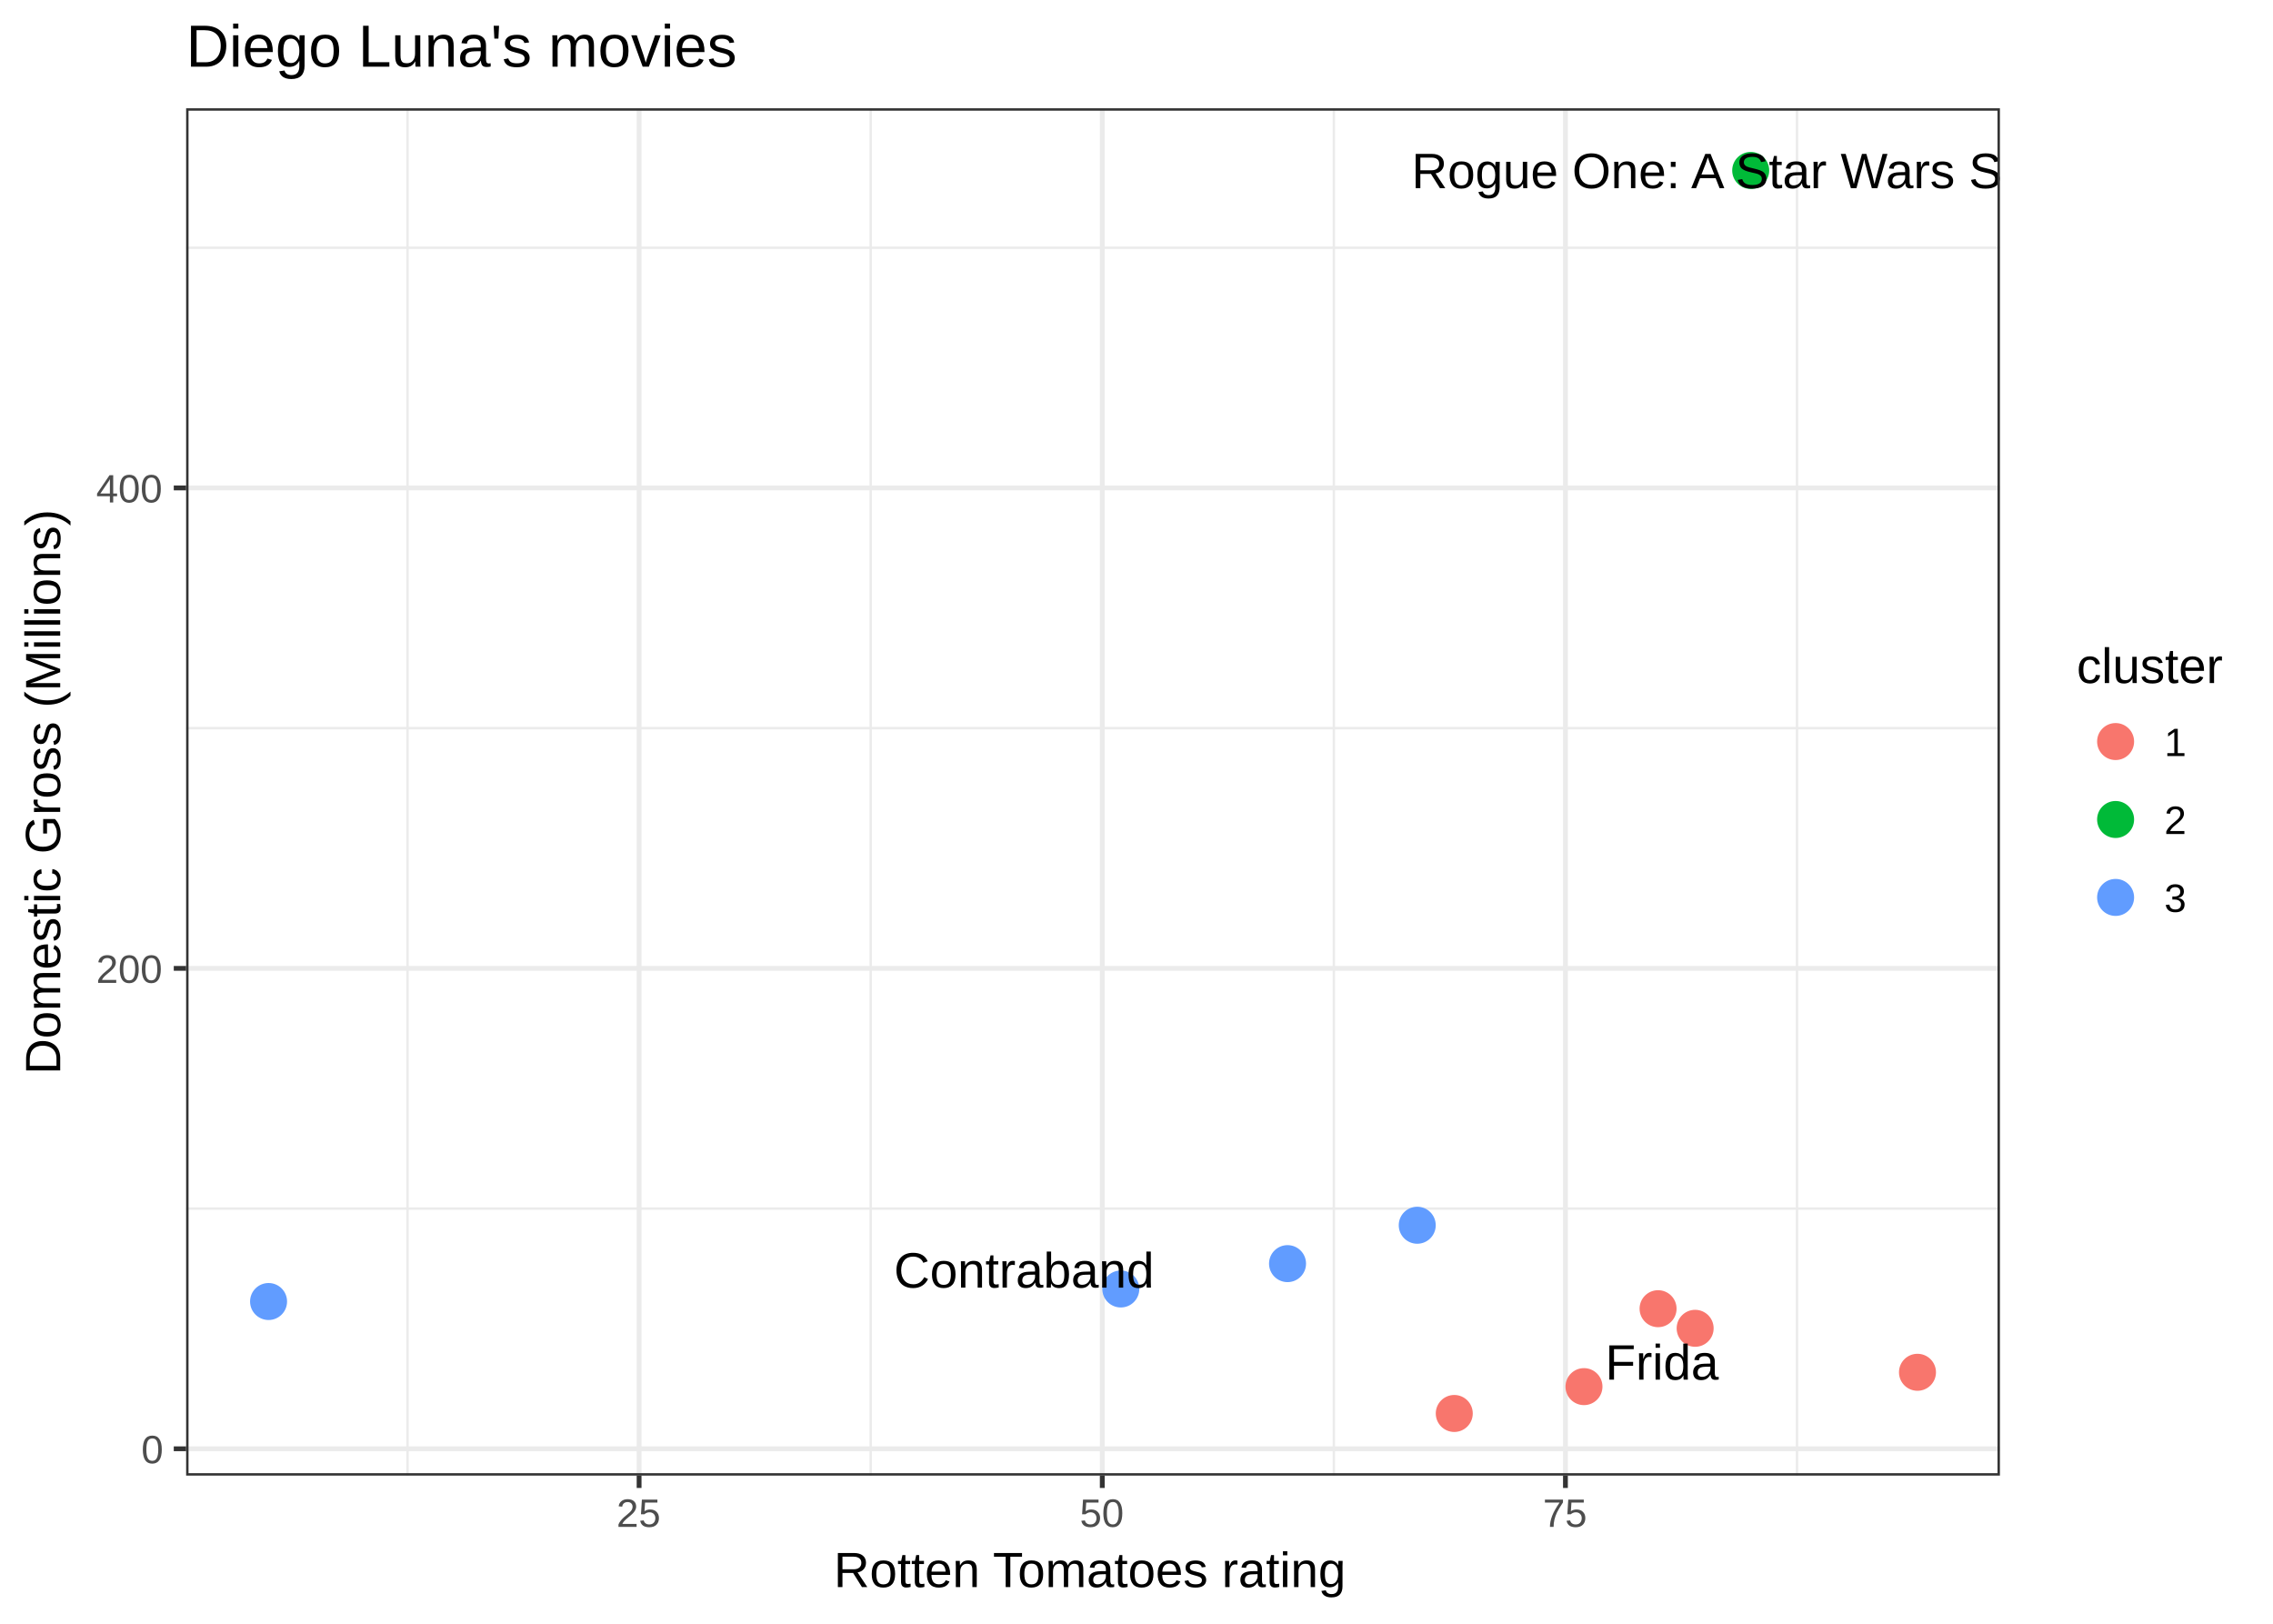
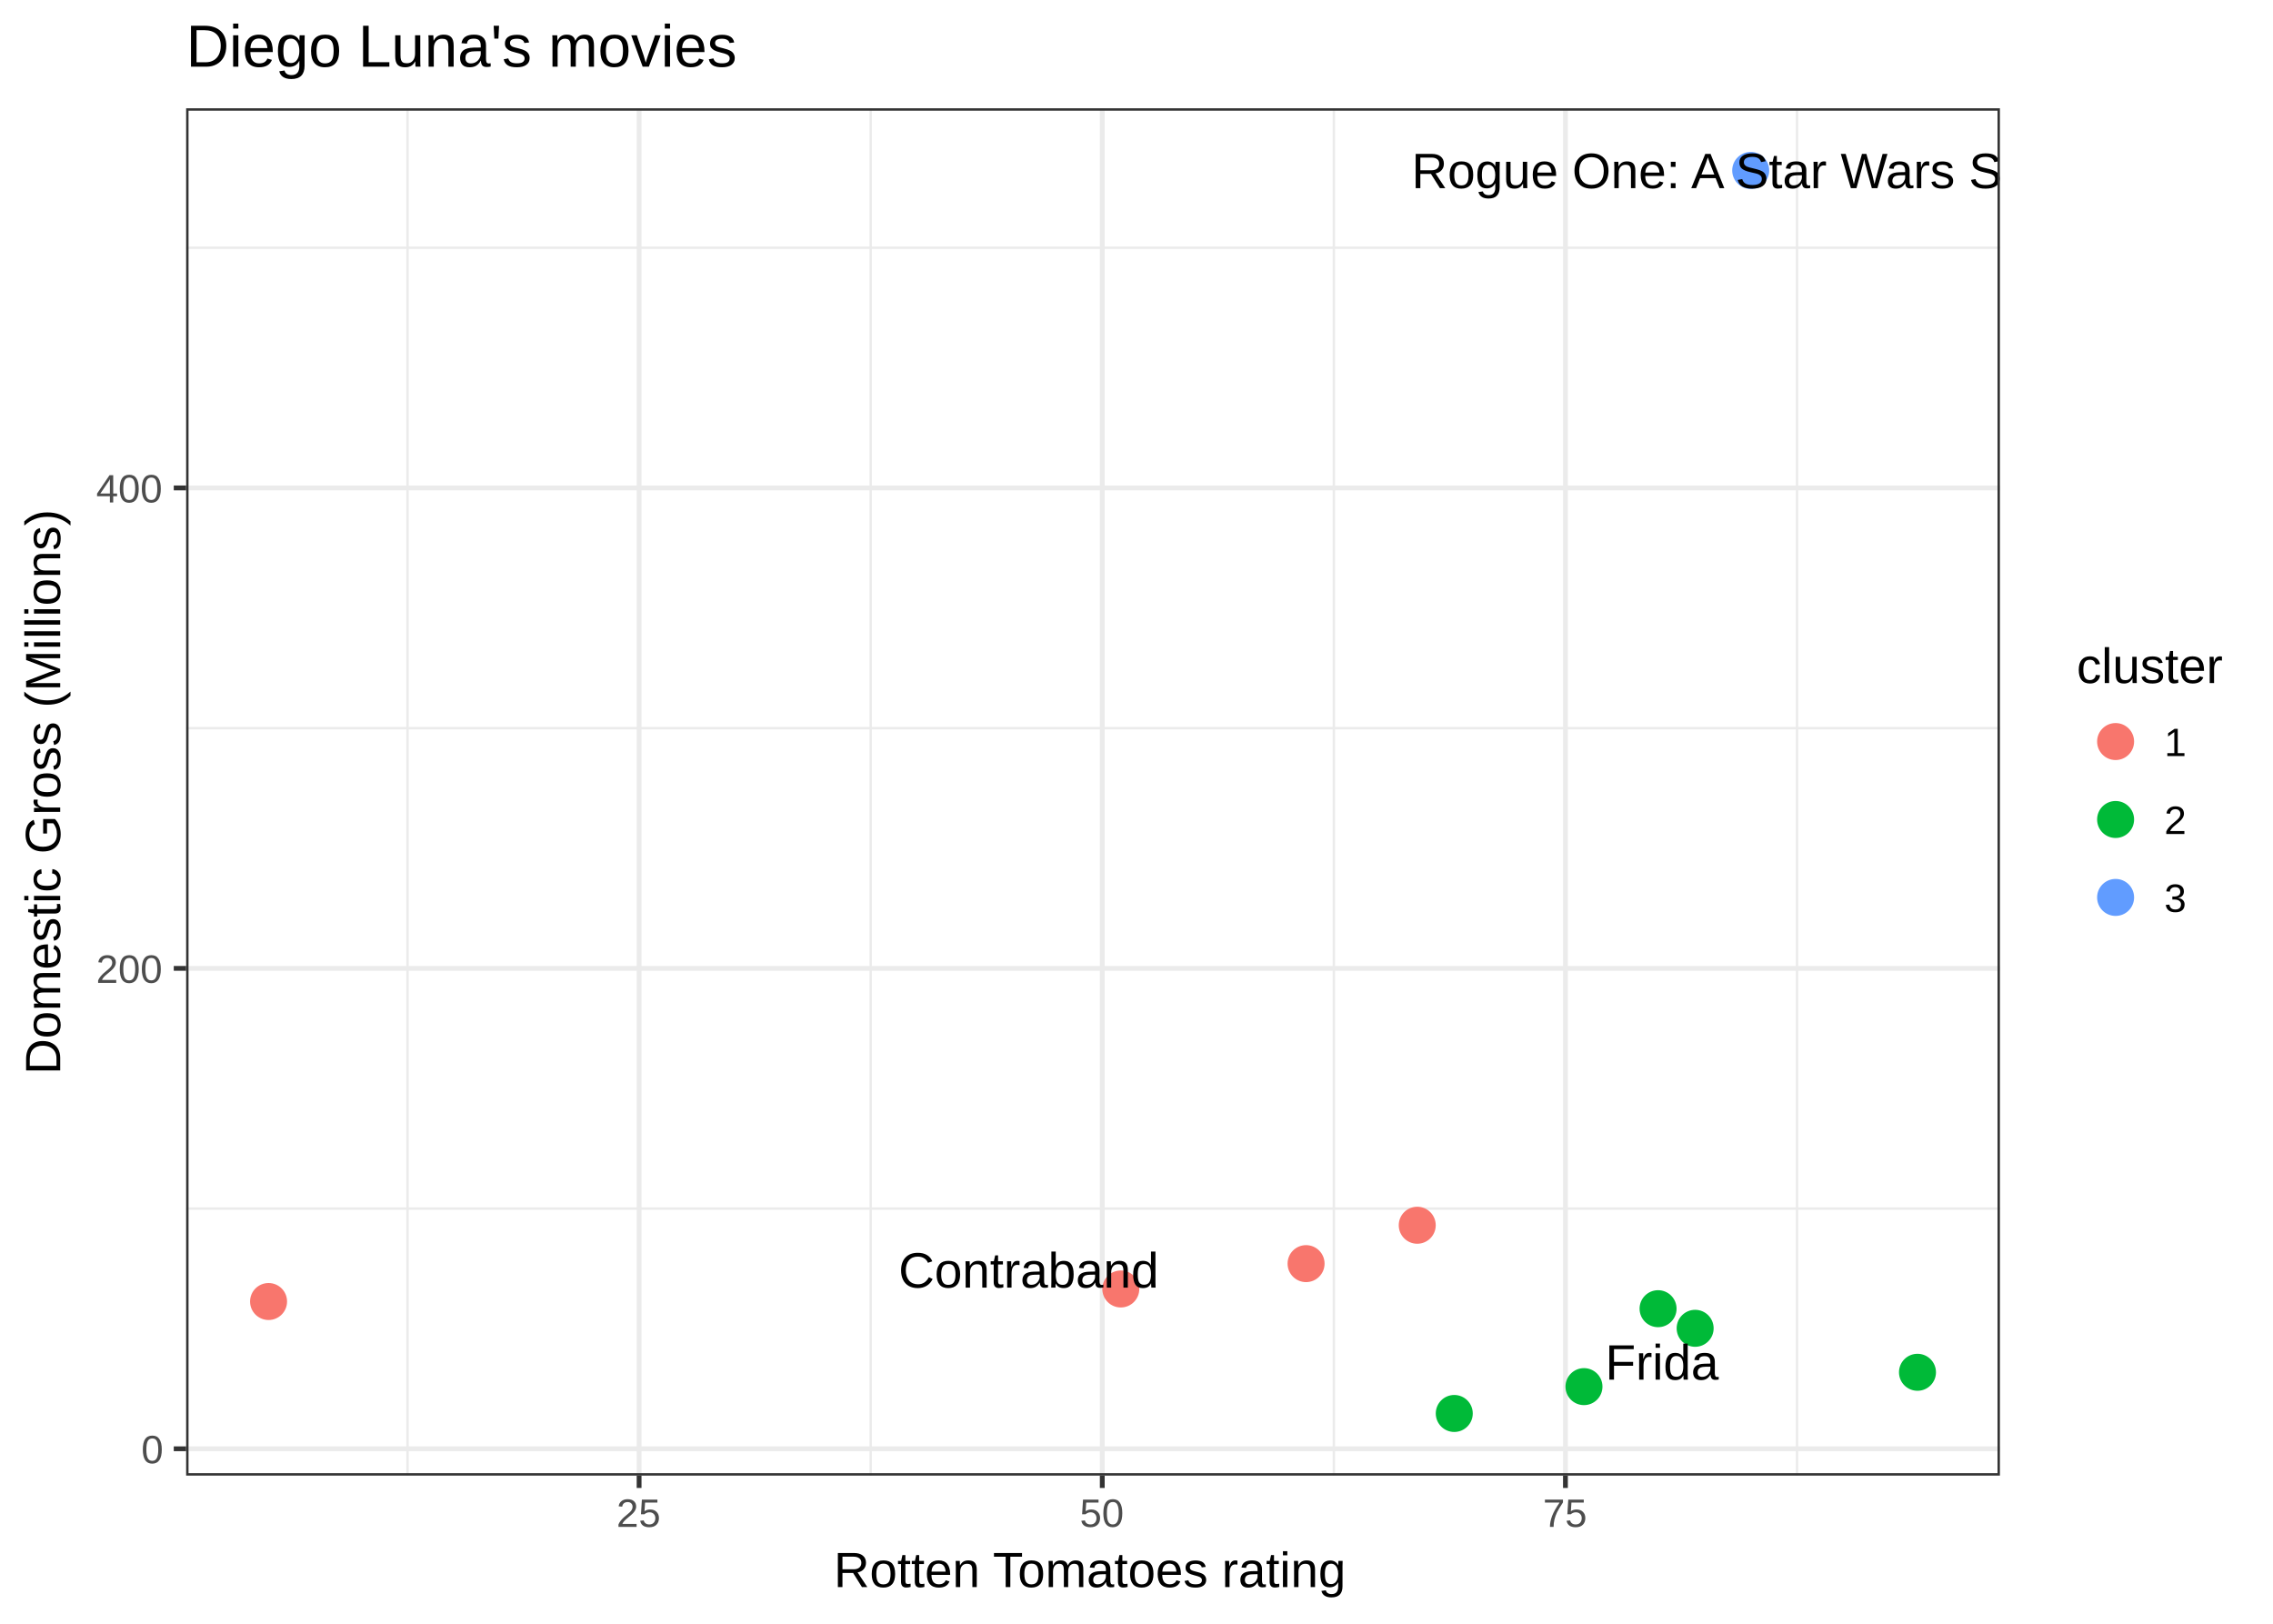
<svg xmlns="http://www.w3.org/2000/svg" viewBox="0 0 504.00 360.00">
  <defs>
    <style type="text/css">
    line, polyline, path, rect, circle {
      fill: none;
      stroke: #000000;
      stroke-linecap: round;
      stroke-linejoin: round;
      stroke-miterlimit: 10.00;
    }
  </style>
  </defs>
  <rect width="100%" height="100%" style="stroke: none; fill: #FFFFFF;" />
  <rect x="0.00" y="0.00" width="504.00" height="360.00" style="stroke-width: 1.07; stroke: #FFFFFF; fill: #FFFFFF;" />
  <defs>
    <clipPath id="cpNDEuMjY1NXw0NDMuNDQ4fDMyNy4xNTd8MjQuMDA3Mw==">
      <rect x="41.27" y="24.01" width="402.18" height="303.15" />
    </clipPath>
  </defs>
  <rect x="41.27" y="24.01" width="402.18" height="303.15" style="stroke-width: 1.07; stroke: none; fill: #FFFFFF;" clip-path="url(#cpNDEuMjY1NXw0NDMuNDQ4fDMyNy4xNTd8MjQuMDA3Mw==)" />
  <polyline points="41.27,267.95 443.45,267.95 " style="stroke-width: 0.53; stroke: #EBEBEB; stroke-linecap: butt;" clip-path="url(#cpNDEuMjY1NXw0NDMuNDQ4fDMyNy4xNTd8MjQuMDA3Mw==)" />
  <polyline points="41.27,161.44 443.45,161.44 " style="stroke-width: 0.53; stroke: #EBEBEB; stroke-linecap: butt;" clip-path="url(#cpNDEuMjY1NXw0NDMuNDQ4fDMyNy4xNTd8MjQuMDA3Mw==)" />
  <polyline points="41.27,54.92 443.45,54.92 " style="stroke-width: 0.53; stroke: #EBEBEB; stroke-linecap: butt;" clip-path="url(#cpNDEuMjY1NXw0NDMuNDQ4fDMyNy4xNTd8MjQuMDA3Mw==)" />
  <polyline points="90.36,327.16 90.36,24.01 " style="stroke-width: 0.53; stroke: #EBEBEB; stroke-linecap: butt;" clip-path="url(#cpNDEuMjY1NXw0NDMuNDQ4fDMyNy4xNTd8MjQuMDA3Mw==)" />
  <polyline points="193.06,327.16 193.06,24.01 " style="stroke-width: 0.53; stroke: #EBEBEB; stroke-linecap: butt;" clip-path="url(#cpNDEuMjY1NXw0NDMuNDQ4fDMyNy4xNTd8MjQuMDA3Mw==)" />
  <polyline points="295.76,327.16 295.76,24.01 " style="stroke-width: 0.53; stroke: #EBEBEB; stroke-linecap: butt;" clip-path="url(#cpNDEuMjY1NXw0NDMuNDQ4fDMyNy4xNTd8MjQuMDA3Mw==)" />
  <polyline points="398.46,327.16 398.46,24.01 " style="stroke-width: 0.53; stroke: #EBEBEB; stroke-linecap: butt;" clip-path="url(#cpNDEuMjY1NXw0NDMuNDQ4fDMyNy4xNTd8MjQuMDA3Mw==)" />
  <polyline points="41.27,321.21 443.45,321.21 " style="stroke-width: 1.07; stroke: #EBEBEB; stroke-linecap: butt;" clip-path="url(#cpNDEuMjY1NXw0NDMuNDQ4fDMyNy4xNTd8MjQuMDA3Mw==)" />
  <polyline points="41.27,214.70 443.45,214.70 " style="stroke-width: 1.07; stroke: #EBEBEB; stroke-linecap: butt;" clip-path="url(#cpNDEuMjY1NXw0NDMuNDQ4fDMyNy4xNTd8MjQuMDA3Mw==)" />
  <polyline points="41.27,108.18 443.45,108.18 " style="stroke-width: 1.07; stroke: #EBEBEB; stroke-linecap: butt;" clip-path="url(#cpNDEuMjY1NXw0NDMuNDQ4fDMyNy4xNTd8MjQuMDA3Mw==)" />
  <polyline points="141.71,327.16 141.71,24.01 " style="stroke-width: 1.07; stroke: #EBEBEB; stroke-linecap: butt;" clip-path="url(#cpNDEuMjY1NXw0NDMuNDQ4fDMyNy4xNTd8MjQuMDA3Mw==)" />
  <polyline points="244.41,327.16 244.41,24.01 " style="stroke-width: 1.07; stroke: #EBEBEB; stroke-linecap: butt;" clip-path="url(#cpNDEuMjY1NXw0NDMuNDQ4fDMyNy4xNTd8MjQuMDA3Mw==)" />
  <polyline points="347.11,327.16 347.11,24.01 " style="stroke-width: 1.07; stroke: #EBEBEB; stroke-linecap: butt;" clip-path="url(#cpNDEuMjY1NXw0NDMuNDQ4fDMyNy4xNTd8MjQuMDA3Mw==)" />
-   <circle cx="59.55" cy="288.56" r="2.81pt" style="stroke-width: 0.71; stroke: #619CFF; fill: #619CFF;" clip-path="url(#cpNDEuMjY1NXw0NDMuNDQ4fDMyNy4xNTd8MjQuMDA3Mw==)" />
-   <circle cx="388.19" cy="37.79" r="2.81pt" style="stroke-width: 0.71; stroke: #00BA38; fill: #00BA38;" clip-path="url(#cpNDEuMjY1NXw0NDMuNDQ4fDMyNy4xNTd8MjQuMDA3Mw==)" />
-   <circle cx="375.87" cy="294.50" r="2.81pt" style="stroke-width: 0.71; stroke: #F8766D; fill: #F8766D;" clip-path="url(#cpNDEuMjY1NXw0NDMuNDQ4fDMyNy4xNTd8MjQuMDA3Mw==)" />
-   <circle cx="314.25" cy="271.65" r="2.81pt" style="stroke-width: 0.71; stroke: #619CFF; fill: #619CFF;" clip-path="url(#cpNDEuMjY1NXw0NDMuNDQ4fDMyNy4xNTd8MjQuMDA3Mw==)" />
-   <circle cx="248.52" cy="285.78" r="2.81pt" style="stroke-width: 0.71; stroke: #619CFF; fill: #619CFF;" clip-path="url(#cpNDEuMjY1NXw0NDMuNDQ4fDMyNy4xNTd8MjQuMDA3Mw==)" />
-   <circle cx="425.17" cy="304.25" r="2.81pt" style="stroke-width: 0.71; stroke: #F8766D; fill: #F8766D;" clip-path="url(#cpNDEuMjY1NXw0NDMuNDQ4fDMyNy4xNTd8MjQuMDA3Mw==)" />
-   <circle cx="322.46" cy="313.38" r="2.81pt" style="stroke-width: 0.71; stroke: #F8766D; fill: #F8766D;" clip-path="url(#cpNDEuMjY1NXw0NDMuNDQ4fDMyNy4xNTd8MjQuMDA3Mw==)" />
-   <circle cx="285.49" cy="280.16" r="2.81pt" style="stroke-width: 0.71; stroke: #619CFF; fill: #619CFF;" clip-path="url(#cpNDEuMjY1NXw0NDMuNDQ4fDMyNy4xNTd8MjQuMDA3Mw==)" />
-   <circle cx="367.65" cy="290.15" r="2.81pt" style="stroke-width: 0.71; stroke: #F8766D; fill: #F8766D;" clip-path="url(#cpNDEuMjY1NXw0NDMuNDQ4fDMyNy4xNTd8MjQuMDA3Mw==)" />
-   <circle cx="351.22" cy="307.43" r="2.81pt" style="stroke-width: 0.71; stroke: #F8766D; fill: #F8766D;" clip-path="url(#cpNDEuMjY1NXw0NDMuNDQ4fDMyNy4xNTd8MjQuMDA3Mw==)" />
+   <circle cx="59.55" cy="288.56" r="2.81pt" style="stroke-width: 0.71; stroke: #F8766D; fill: #F8766D;" clip-path="url(#cpNDEuMjY1NXw0NDMuNDQ4fDMyNy4xNTd8MjQuMDA3Mw==)" />
+   <circle cx="388.19" cy="37.79" r="2.81pt" style="stroke-width: 0.71; stroke: #619CFF; fill: #619CFF;" clip-path="url(#cpNDEuMjY1NXw0NDMuNDQ4fDMyNy4xNTd8MjQuMDA3Mw==)" />
+   <circle cx="375.87" cy="294.50" r="2.81pt" style="stroke-width: 0.71; stroke: #00BA38; fill: #00BA38;" clip-path="url(#cpNDEuMjY1NXw0NDMuNDQ4fDMyNy4xNTd8MjQuMDA3Mw==)" />
+   <circle cx="314.25" cy="271.65" r="2.81pt" style="stroke-width: 0.71; stroke: #F8766D; fill: #F8766D;" clip-path="url(#cpNDEuMjY1NXw0NDMuNDQ4fDMyNy4xNTd8MjQuMDA3Mw==)" />
+   <circle cx="248.52" cy="285.78" r="2.81pt" style="stroke-width: 0.71; stroke: #F8766D; fill: #F8766D;" clip-path="url(#cpNDEuMjY1NXw0NDMuNDQ4fDMyNy4xNTd8MjQuMDA3Mw==)" />
+   <circle cx="425.17" cy="304.25" r="2.81pt" style="stroke-width: 0.71; stroke: #00BA38; fill: #00BA38;" clip-path="url(#cpNDEuMjY1NXw0NDMuNDQ4fDMyNy4xNTd8MjQuMDA3Mw==)" />
+   <circle cx="322.46" cy="313.38" r="2.81pt" style="stroke-width: 0.71; stroke: #00BA38; fill: #00BA38;" clip-path="url(#cpNDEuMjY1NXw0NDMuNDQ4fDMyNy4xNTd8MjQuMDA3Mw==)" />
+   <circle cx="289.60" cy="280.16" r="2.81pt" style="stroke-width: 0.71; stroke: #F8766D; fill: #F8766D;" clip-path="url(#cpNDEuMjY1NXw0NDMuNDQ4fDMyNy4xNTd8MjQuMDA3Mw==)" />
+   <circle cx="367.65" cy="290.15" r="2.81pt" style="stroke-width: 0.71; stroke: #00BA38; fill: #00BA38;" clip-path="url(#cpNDEuMjY1NXw0NDMuNDQ4fDMyNy4xNTd8MjQuMDA3Mw==)" />
+   <circle cx="351.22" cy="307.43" r="2.81pt" style="stroke-width: 0.71; stroke: #00BA38; fill: #00BA38;" clip-path="url(#cpNDEuMjY1NXw0NDMuNDQ4fDMyNy4xNTd8MjQuMDA3Mw==)" />
+   <g clip-path="url(#cpNDEuMjY1NXw0NDMuNDQ4fDMyNy4xNTd8MjQuMDA3Mw==)">
+     <text x="199.24" y="285.48" style="font-size: 11.04px; font-family: Arial;" textLength="57.49px" lengthAdjust="spacingAndGlyphs">Contraband</text>
+   </g>
  <g clip-path="url(#cpNDEuMjY1NXw0NDMuNDQ4fDMyNy4xNTd8MjQuMDA3Mw==)">
    <text x="355.94" y="305.88" style="font-size: 11.04px; font-family: Arial;" textLength="25.06px" lengthAdjust="spacingAndGlyphs">Frida</text>
  </g>
  <g clip-path="url(#cpNDEuMjY1NXw0NDMuNDQ4fDMyNy4xNTd8MjQuMDA3Mw==)">
    <text x="313.00" y="41.72" style="font-size: 11.04px; font-family: Arial;" textLength="150.39px" lengthAdjust="spacingAndGlyphs">Rogue One: A Star Wars Story</text>
-   </g>
-   <g clip-path="url(#cpNDEuMjY1NXw0NDMuNDQ4fDMyNy4xNTd8MjQuMDA3Mw==)">
-     <text x="198.21" y="285.48" style="font-size: 11.04px; font-family: Arial;" textLength="57.49px" lengthAdjust="spacingAndGlyphs">Contraband</text>
  </g>
  <rect x="41.27" y="24.01" width="402.18" height="303.15" style="stroke-width: 1.07; stroke: #333333;" clip-path="url(#cpNDEuMjY1NXw0NDMuNDQ4fDMyNy4xNTd8MjQuMDA3Mw==)" />
  <defs>
    <clipPath id="cpMHw1MDR8MzYwfDA=">
      <rect x="0.00" y="0.00" width="504.00" height="360.00" />
    </clipPath>
  </defs>
  <g clip-path="url(#cpMHw1MDR8MzYwfDA=)">
    <text x="31.33" y="324.43" style="font-size: 8.80px; fill: #4D4D4D; font-family: Arial;" textLength="5.01px" lengthAdjust="spacingAndGlyphs">0</text>
  </g>
  <g clip-path="url(#cpMHw1MDR8MzYwfDA=)">
    <text x="21.32" y="217.91" style="font-size: 8.80px; fill: #4D4D4D; font-family: Arial;" textLength="15.02px" lengthAdjust="spacingAndGlyphs">200</text>
  </g>
  <g clip-path="url(#cpMHw1MDR8MzYwfDA=)">
    <text x="21.32" y="111.40" style="font-size: 8.80px; fill: #4D4D4D; font-family: Arial;" textLength="15.02px" lengthAdjust="spacingAndGlyphs">400</text>
  </g>
  <polyline points="38.53,321.21 41.27,321.21 " style="stroke-width: 1.07; stroke: #333333; stroke-linecap: butt;" clip-path="url(#cpMHw1MDR8MzYwfDA=)" />
  <polyline points="38.53,214.70 41.27,214.70 " style="stroke-width: 1.07; stroke: #333333; stroke-linecap: butt;" clip-path="url(#cpMHw1MDR8MzYwfDA=)" />
  <polyline points="38.53,108.18 41.27,108.18 " style="stroke-width: 1.07; stroke: #333333; stroke-linecap: butt;" clip-path="url(#cpMHw1MDR8MzYwfDA=)" />
  <polyline points="141.71,329.90 141.71,327.16 " style="stroke-width: 1.07; stroke: #333333; stroke-linecap: butt;" clip-path="url(#cpMHw1MDR8MzYwfDA=)" />
  <polyline points="244.41,329.90 244.41,327.16 " style="stroke-width: 1.07; stroke: #333333; stroke-linecap: butt;" clip-path="url(#cpMHw1MDR8MzYwfDA=)" />
  <polyline points="347.11,329.90 347.11,327.16 " style="stroke-width: 1.07; stroke: #333333; stroke-linecap: butt;" clip-path="url(#cpMHw1MDR8MzYwfDA=)" />
  <g clip-path="url(#cpMHw1MDR8MzYwfDA=)">
    <text x="136.70" y="338.53" style="font-size: 8.80px; fill: #4D4D4D; font-family: Arial;" textLength="10.01px" lengthAdjust="spacingAndGlyphs">25</text>
  </g>
  <g clip-path="url(#cpMHw1MDR8MzYwfDA=)">
    <text x="239.41" y="338.53" style="font-size: 8.80px; fill: #4D4D4D; font-family: Arial;" textLength="10.01px" lengthAdjust="spacingAndGlyphs">50</text>
  </g>
  <g clip-path="url(#cpMHw1MDR8MzYwfDA=)">
    <text x="342.11" y="338.53" style="font-size: 8.80px; fill: #4D4D4D; font-family: Arial;" textLength="10.01px" lengthAdjust="spacingAndGlyphs">75</text>
  </g>
  <g clip-path="url(#cpMHw1MDR8MzYwfDA=)">
    <text x="184.88" y="351.88" style="font-size: 11.00px; font-family: Arial;" textLength="114.95px" lengthAdjust="spacingAndGlyphs">Rotten Tomatoes rating</text>
  </g>
  <g clip-path="url(#cpMHw1MDR8MzYwfDA=)">
    <text transform="translate(13.35,238.23) rotate(-90)" style="font-size: 11.00px; font-family: Arial;" textLength="125.29px" lengthAdjust="spacingAndGlyphs">Domestic Gross (Millions)</text>
  </g>
  <rect x="454.79" y="137.88" width="43.73" height="75.40" style="stroke-width: 1.07; stroke: none; fill: #FFFFFF;" clip-path="url(#cpMHw1MDR8MzYwfDA=)" />
  <g clip-path="url(#cpMHw1MDR8MzYwfDA=)">
    <text x="460.46" y="151.44" style="font-size: 11.00px; font-family: Arial;" textLength="32.40px" lengthAdjust="spacingAndGlyphs">cluster</text>
  </g>
  <rect x="460.46" y="155.77" width="17.28" height="17.28" style="stroke-width: 1.07; stroke: none; fill: #FFFFFF;" clip-path="url(#cpMHw1MDR8MzYwfDA=)" />
  <circle cx="469.10" cy="164.41" r="2.81pt" style="stroke-width: 0.71; stroke: #F8766D; fill: #F8766D;" clip-path="url(#cpMHw1MDR8MzYwfDA=)" />
  <rect x="460.46" y="173.05" width="17.28" height="17.28" style="stroke-width: 1.07; stroke: none; fill: #FFFFFF;" clip-path="url(#cpMHw1MDR8MzYwfDA=)" />
  <circle cx="469.10" cy="181.69" r="2.81pt" style="stroke-width: 0.71; stroke: #00BA38; fill: #00BA38;" clip-path="url(#cpMHw1MDR8MzYwfDA=)" />
  <rect x="460.46" y="190.33" width="17.28" height="17.28" style="stroke-width: 1.07; stroke: none; fill: #FFFFFF;" clip-path="url(#cpMHw1MDR8MzYwfDA=)" />
  <circle cx="469.10" cy="198.97" r="2.81pt" style="stroke-width: 0.71; stroke: #619CFF; fill: #619CFF;" clip-path="url(#cpMHw1MDR8MzYwfDA=)" />
  <g clip-path="url(#cpMHw1MDR8MzYwfDA=)">
    <text x="479.90" y="167.63" style="font-size: 8.80px; font-family: Arial;" textLength="5.01px" lengthAdjust="spacingAndGlyphs">1</text>
  </g>
  <g clip-path="url(#cpMHw1MDR8MzYwfDA=)">
    <text x="479.90" y="184.91" style="font-size: 8.80px; font-family: Arial;" textLength="5.01px" lengthAdjust="spacingAndGlyphs">2</text>
  </g>
  <g clip-path="url(#cpMHw1MDR8MzYwfDA=)">
    <text x="479.90" y="202.19" style="font-size: 8.80px; font-family: Arial;" textLength="5.01px" lengthAdjust="spacingAndGlyphs">3</text>
  </g>
  <g clip-path="url(#cpMHw1MDR8MzYwfDA=)">
    <text x="41.27" y="14.79" style="font-size: 13.20px; font-family: Arial;" textLength="120.27px" lengthAdjust="spacingAndGlyphs">Diego Luna's movies</text>
  </g>
</svg>
